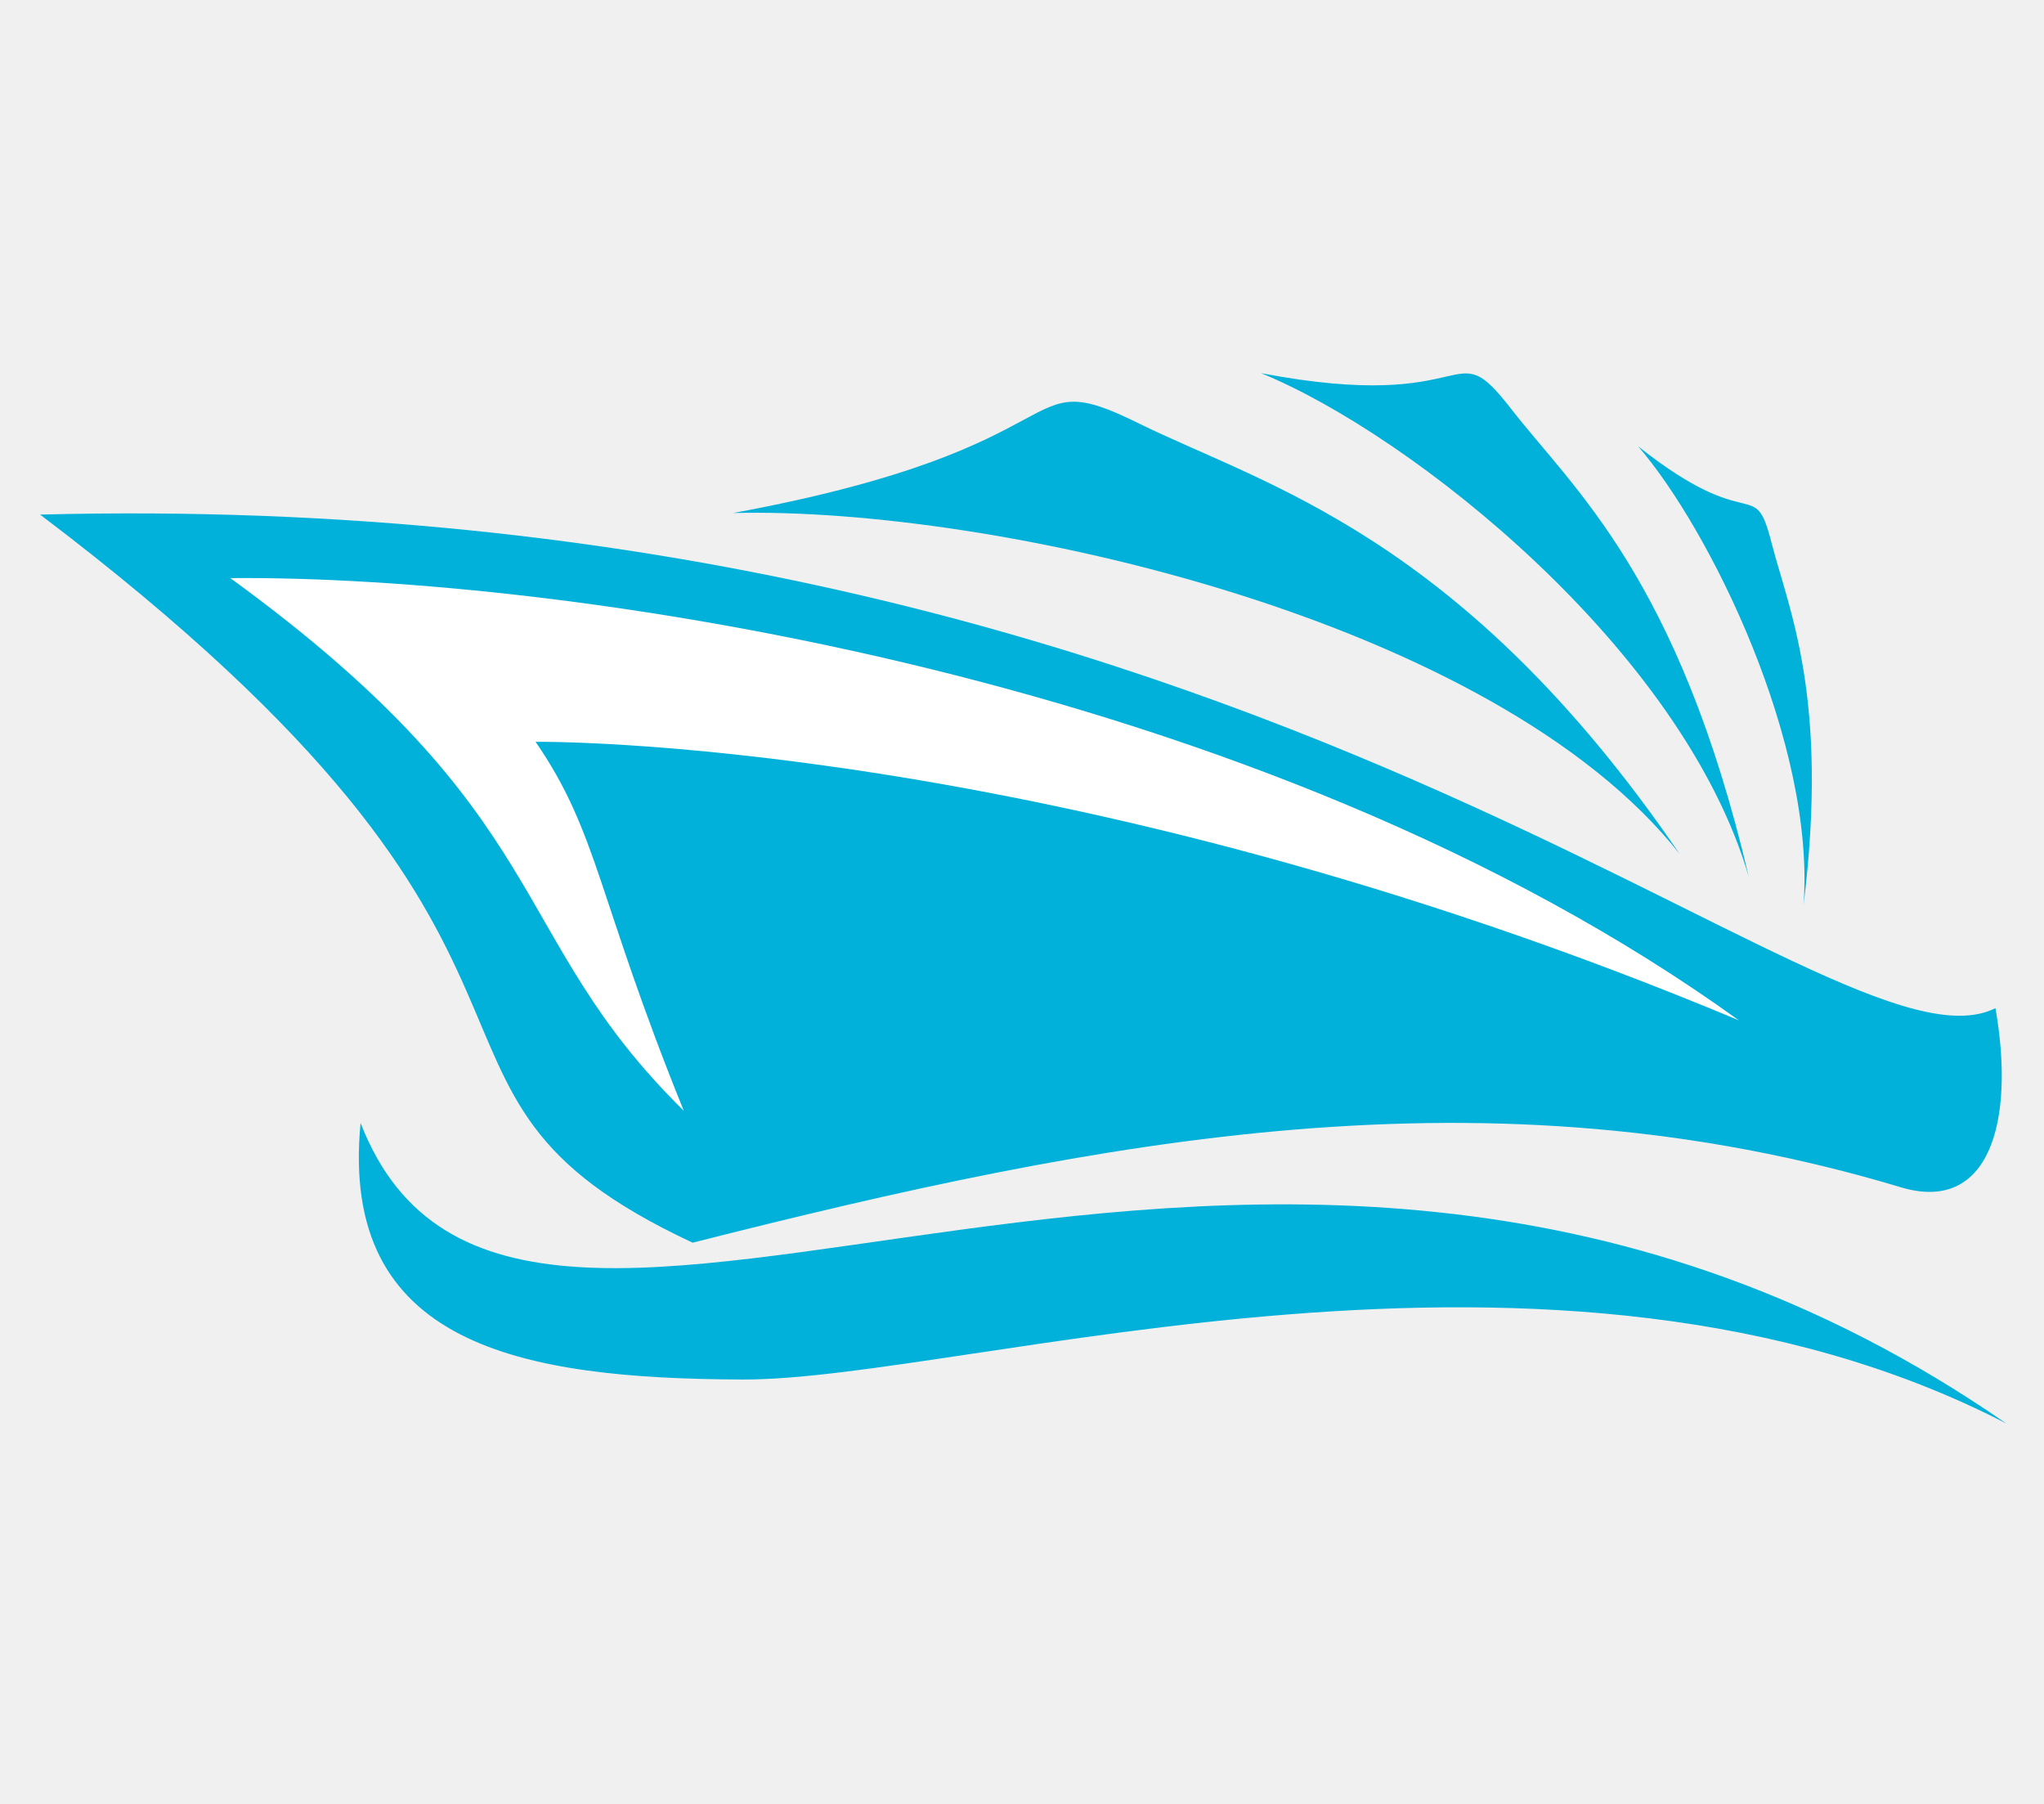
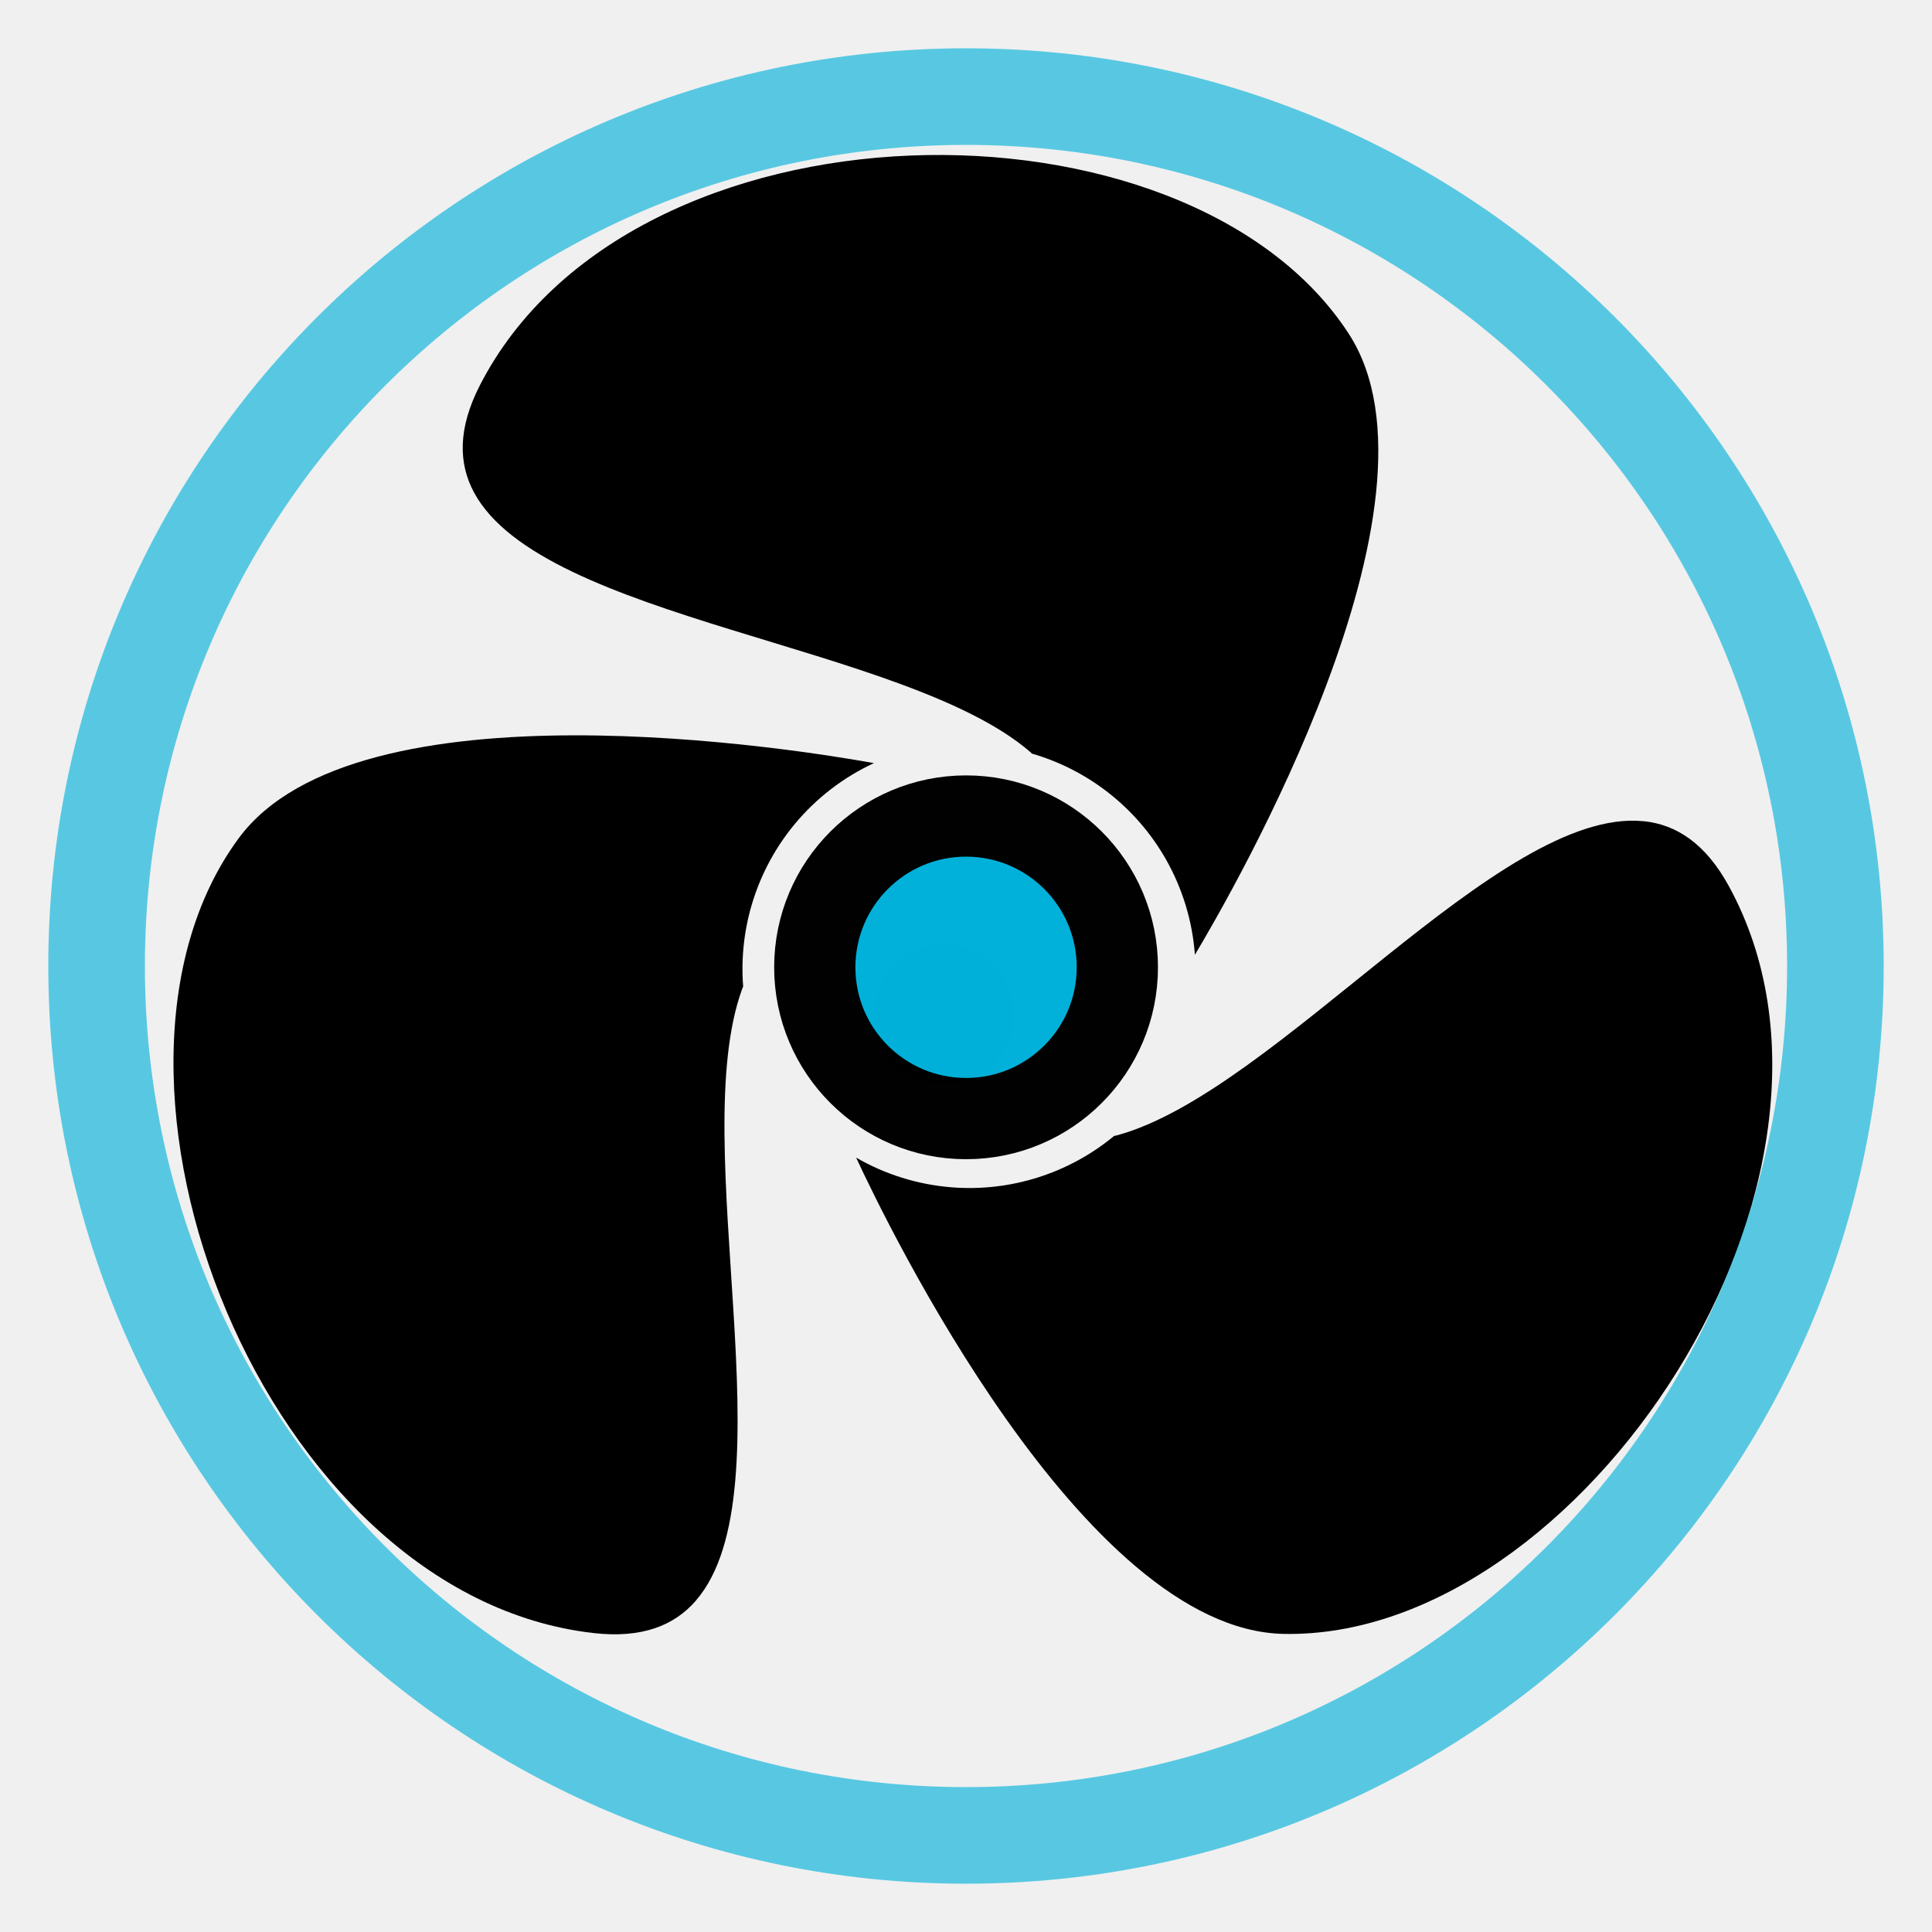
- <svg xmlns="http://www.w3.org/2000/svg" width="510" height="450" viewBox="0 0 134.937 119.063" version="1.1" id="svg5">
+ <svg xmlns="http://www.w3.org/2000/svg" width="400" height="400" viewBox="0 0 105.833 105.833" version="1.1" id="svg5">
  <defs id="defs2" />
  <g id="layer1">
-     <path style="fill:#01b1da;fill-opacity:1;stroke:none;stroke-width:0.206px;stroke-linecap:butt;stroke-linejoin:miter;stroke-opacity:1" d="M 2.646,33.964 C 83.239,31.888 120.945,71.948 131.733,66.54 c 1.326,7.59 -0.447,13.567 -6.247,11.824 C 98.266,70.184 72.809,75.156 45.724,82.021 23.728,71.746 42.232,63.939 2.646,33.964 Z" id="path869" />
-     <path style="fill:#ffffff;fill-opacity:1;stroke:none;stroke-width:0.206px;stroke-linecap:butt;stroke-linejoin:miter;stroke-opacity:1" d="M 15.204,38.157 C 37.052,37.959 83.187,44.568 114.794,67.346 69.723,48.489 35.356,48.962 35.356,48.962 39.51,55.001 39.395,59.138 45.14,73.313 33.257,61.627 36.961,53.983 15.204,38.157 Z" id="path1721" />
-     <path style="fill:#01b1da;fill-opacity:1;stroke:none;stroke-width:0.206px;stroke-linecap:butt;stroke-linejoin:miter;stroke-opacity:1" d="M 48.395,33.861 C 65.509,33.431 98.661,40.866 110.89,56.372 96.509,35.321 83.485,32.041 75.164,27.937 66.844,23.834 72.142,29.482 48.395,33.861 Z" id="path2421" />
-     <path style="fill:#01b1da;fill-opacity:1;stroke:none;stroke-width:0.144px;stroke-linecap:butt;stroke-linejoin:miter;stroke-opacity:1" d="M 83.248,24.629 C 93.22,28.702 111.091,42.904 115.452,57.887 110.816,38.118 103.858,32.264 99.764,26.991 95.67,21.719 97.746,27.394 83.248,24.629 Z" id="path2421-7" />
-     <path style="fill:#01b1da;fill-opacity:1;stroke:none;stroke-width:0.093px;stroke-linecap:butt;stroke-linejoin:miter;stroke-opacity:1" d="m 108.144,29.46 c 4.737,5.488 11.723,19.641 10.918,30.3 1.693,-13.735 -0.957,-19.449 -2.117,-23.954 -1.16,-4.506 -1.226,-0.343 -8.801,-6.346 z" id="path2421-7-0" />
-     <path style="fill:#01b1da;fill-opacity:1;stroke:none;stroke-width:0.192px;stroke-linecap:butt;stroke-linejoin:miter;stroke-opacity:1" d="M 23.803,74.119 C 34.145,100.743 82.913,59.671 132.447,93.954 102.665,78.569 63.788,91.098 49.051,91.052 34.315,91.005 22.387,88.778 23.803,74.119 Z" id="path3134" />
+     <g id="layer1-0-2" transform="matrix(3.612512,0,0,3.612512,-9.457276,-5.600136)" style="fill:#000000;fill-opacity:1">
+       <path id="path2977-5" style="opacity:0.996;fill:#000000;fill-opacity:1;stroke:none;stroke-width:2.108" d="m 17.992,16.933 a 1.058,1.058 0 0 1 -1.058,1.058 1.058,1.058 0 0 1 -1.058,-1.058 1.058,1.058 0 0 1 1.058,-1.058 1.058,1.058 0 0 1 1.058,1.058 z" />
+       <path id="path2977-7-5" style="opacity:0.996;fill:#01b1da;fill-opacity:1;stroke:#000000;stroke-width:1.232;stroke-miterlimit:4;stroke-dasharray:none;stroke-opacity:1" d="m 19.561,16.218 a 2.294,2.294 0 0 1 -2.294,2.294 2.294,2.294 0 0 1 -2.294,-2.294 2.294,2.294 0 0 1 2.294,-2.294 2.294,2.294 0 0 1 2.294,2.294 z" />
+       <path id="path2999-57" style="fill:#000000;fill-opacity:1;stroke:none;stroke-width:0.265px;stroke-linecap:butt;stroke-linejoin:miter;stroke-opacity:1" d="m 27.539,14.003 c -2.184,-0.222 -5.57,4.105 -7.98,4.762 -0.015,0.004 -0.032,0.007 -0.048,0.011 a 3.44,3.44 4.563 0 1 -2.466,0.778 3.44,3.44 4.563 0 1 -1.445,-0.45 c 0.466,1.005 3.44,7.158 6.479,7.222 4.505,0.094 9.169,-6.932 6.753,-11.342 -0.349,-0.637 -0.789,-0.931 -1.293,-0.982 z" />
+       <path id="path2999-5-6" style="fill:#000000;fill-opacity:1;stroke:none;stroke-width:0.265px;stroke-linecap:butt;stroke-linejoin:miter;stroke-opacity:1" d="m 13.17,25.821 c 1.439,-1.658 -0.15,-6.918 0.699,-9.267 0.005,-0.015 0.013,-0.03 0.018,-0.045 a 3.44,3.44 39.705 0 1 0.783,-2.464 3.44,3.44 39.705 0 1 1.2,-0.923 c -1.09,-0.197 -7.834,-1.307 -9.634,1.141 -2.67,3.629 0.391,11.488 5.387,12.051 0.722,0.081 1.215,-0.109 1.547,-0.492 z" />
+       <path id="path2999-5-8-9" style="fill:#000000;fill-opacity:1;stroke:none;stroke-width:0.265px;stroke-linecap:butt;stroke-linejoin:miter;stroke-opacity:1" d="m 9.807,9.02 c 1.043,1.931 6.526,2.301 8.424,3.925 0.012,0.01 0.024,0.022 0.036,0.033 a 3.44,3.44 60.373 0 1 2.03,1.602 3.44,3.44 60.373 0 1 0.44,1.448 c 0.569,-0.95 3.988,-6.868 2.333,-9.417 C 20.616,2.832 12.182,2.922 9.892,7.398 9.562,8.045 9.566,8.574 9.807,9.02 Z" />
+     </g>
+     <path id="path884" style="opacity:0.637;fill:#01b1da;stroke-width:0" d="M 199.436 10 A 190 190 0 0 0 10 200 A 190 190 0 0 0 200 390 A 190 190 0 0 0 390 200 A 190 190 0 0 0 200 10 A 190 190 0 0 0 199.436 10 z M 200 30 A 170 170 0 0 1 370 200 A 170 170 0 0 1 200 370 A 170 170 0 0 1 30 200 A 170 170 0 0 1 200 30 z " transform="scale(0.2645833)" />
  </g>
</svg>
